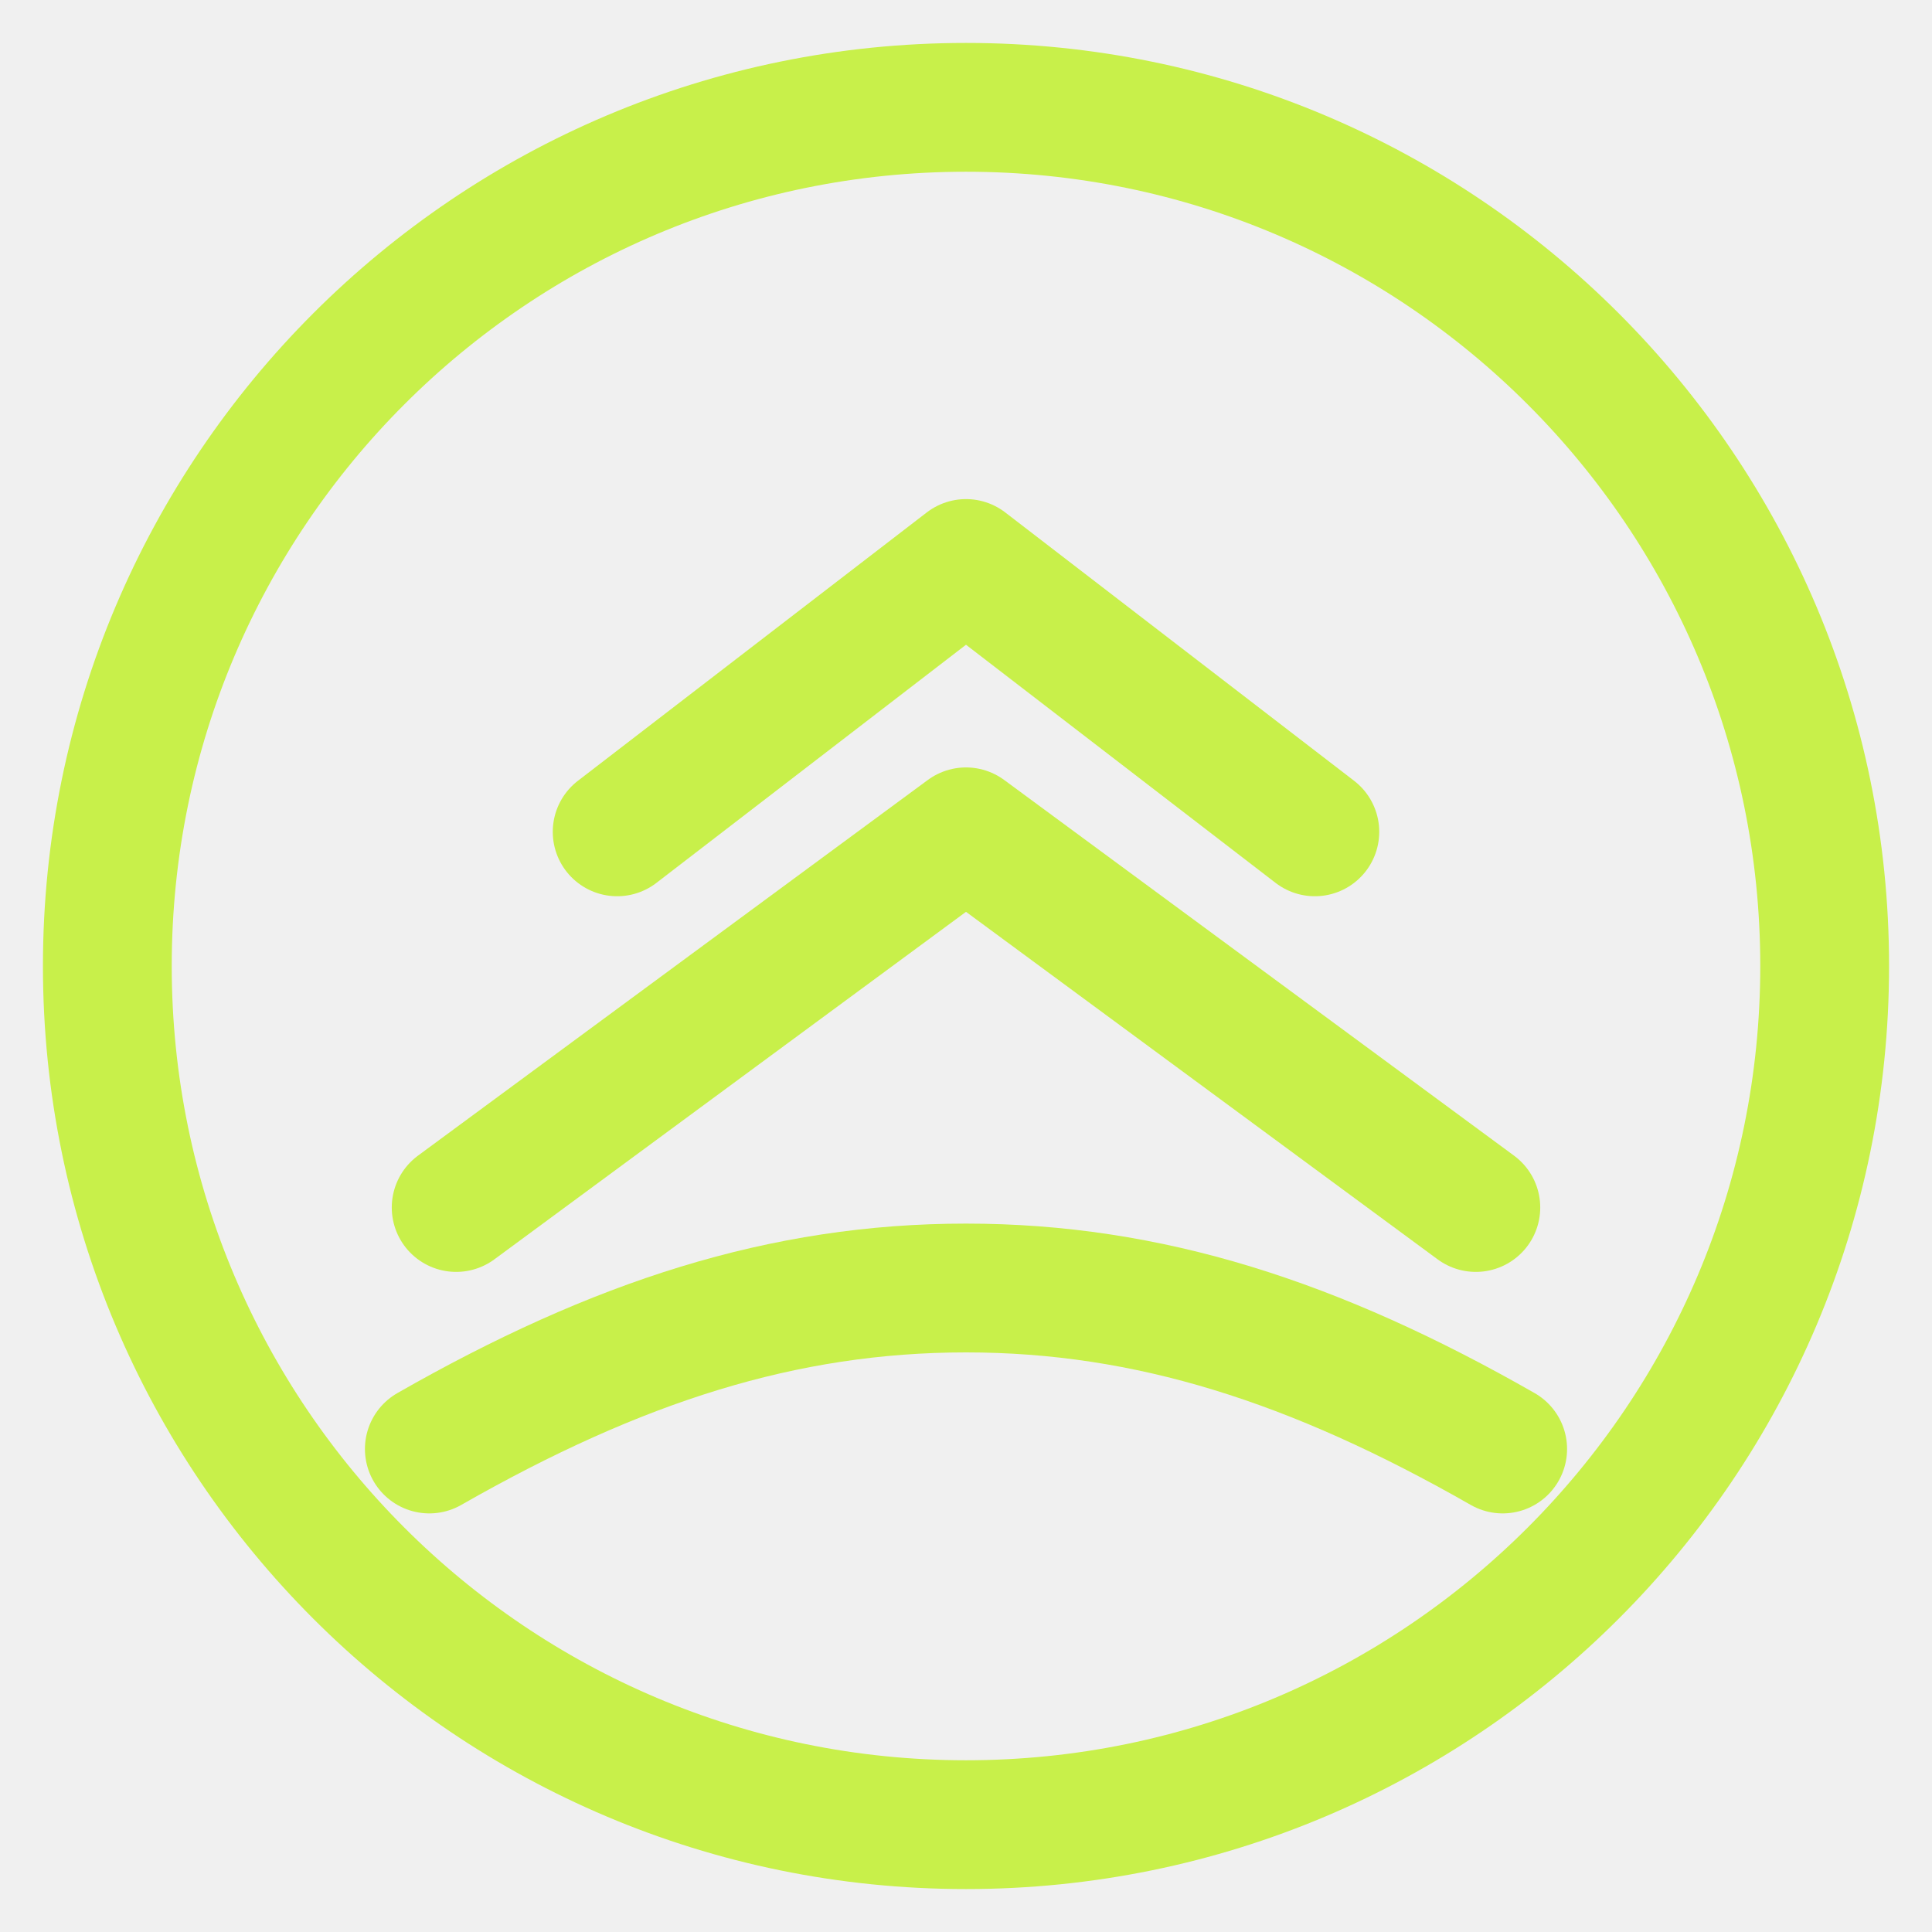
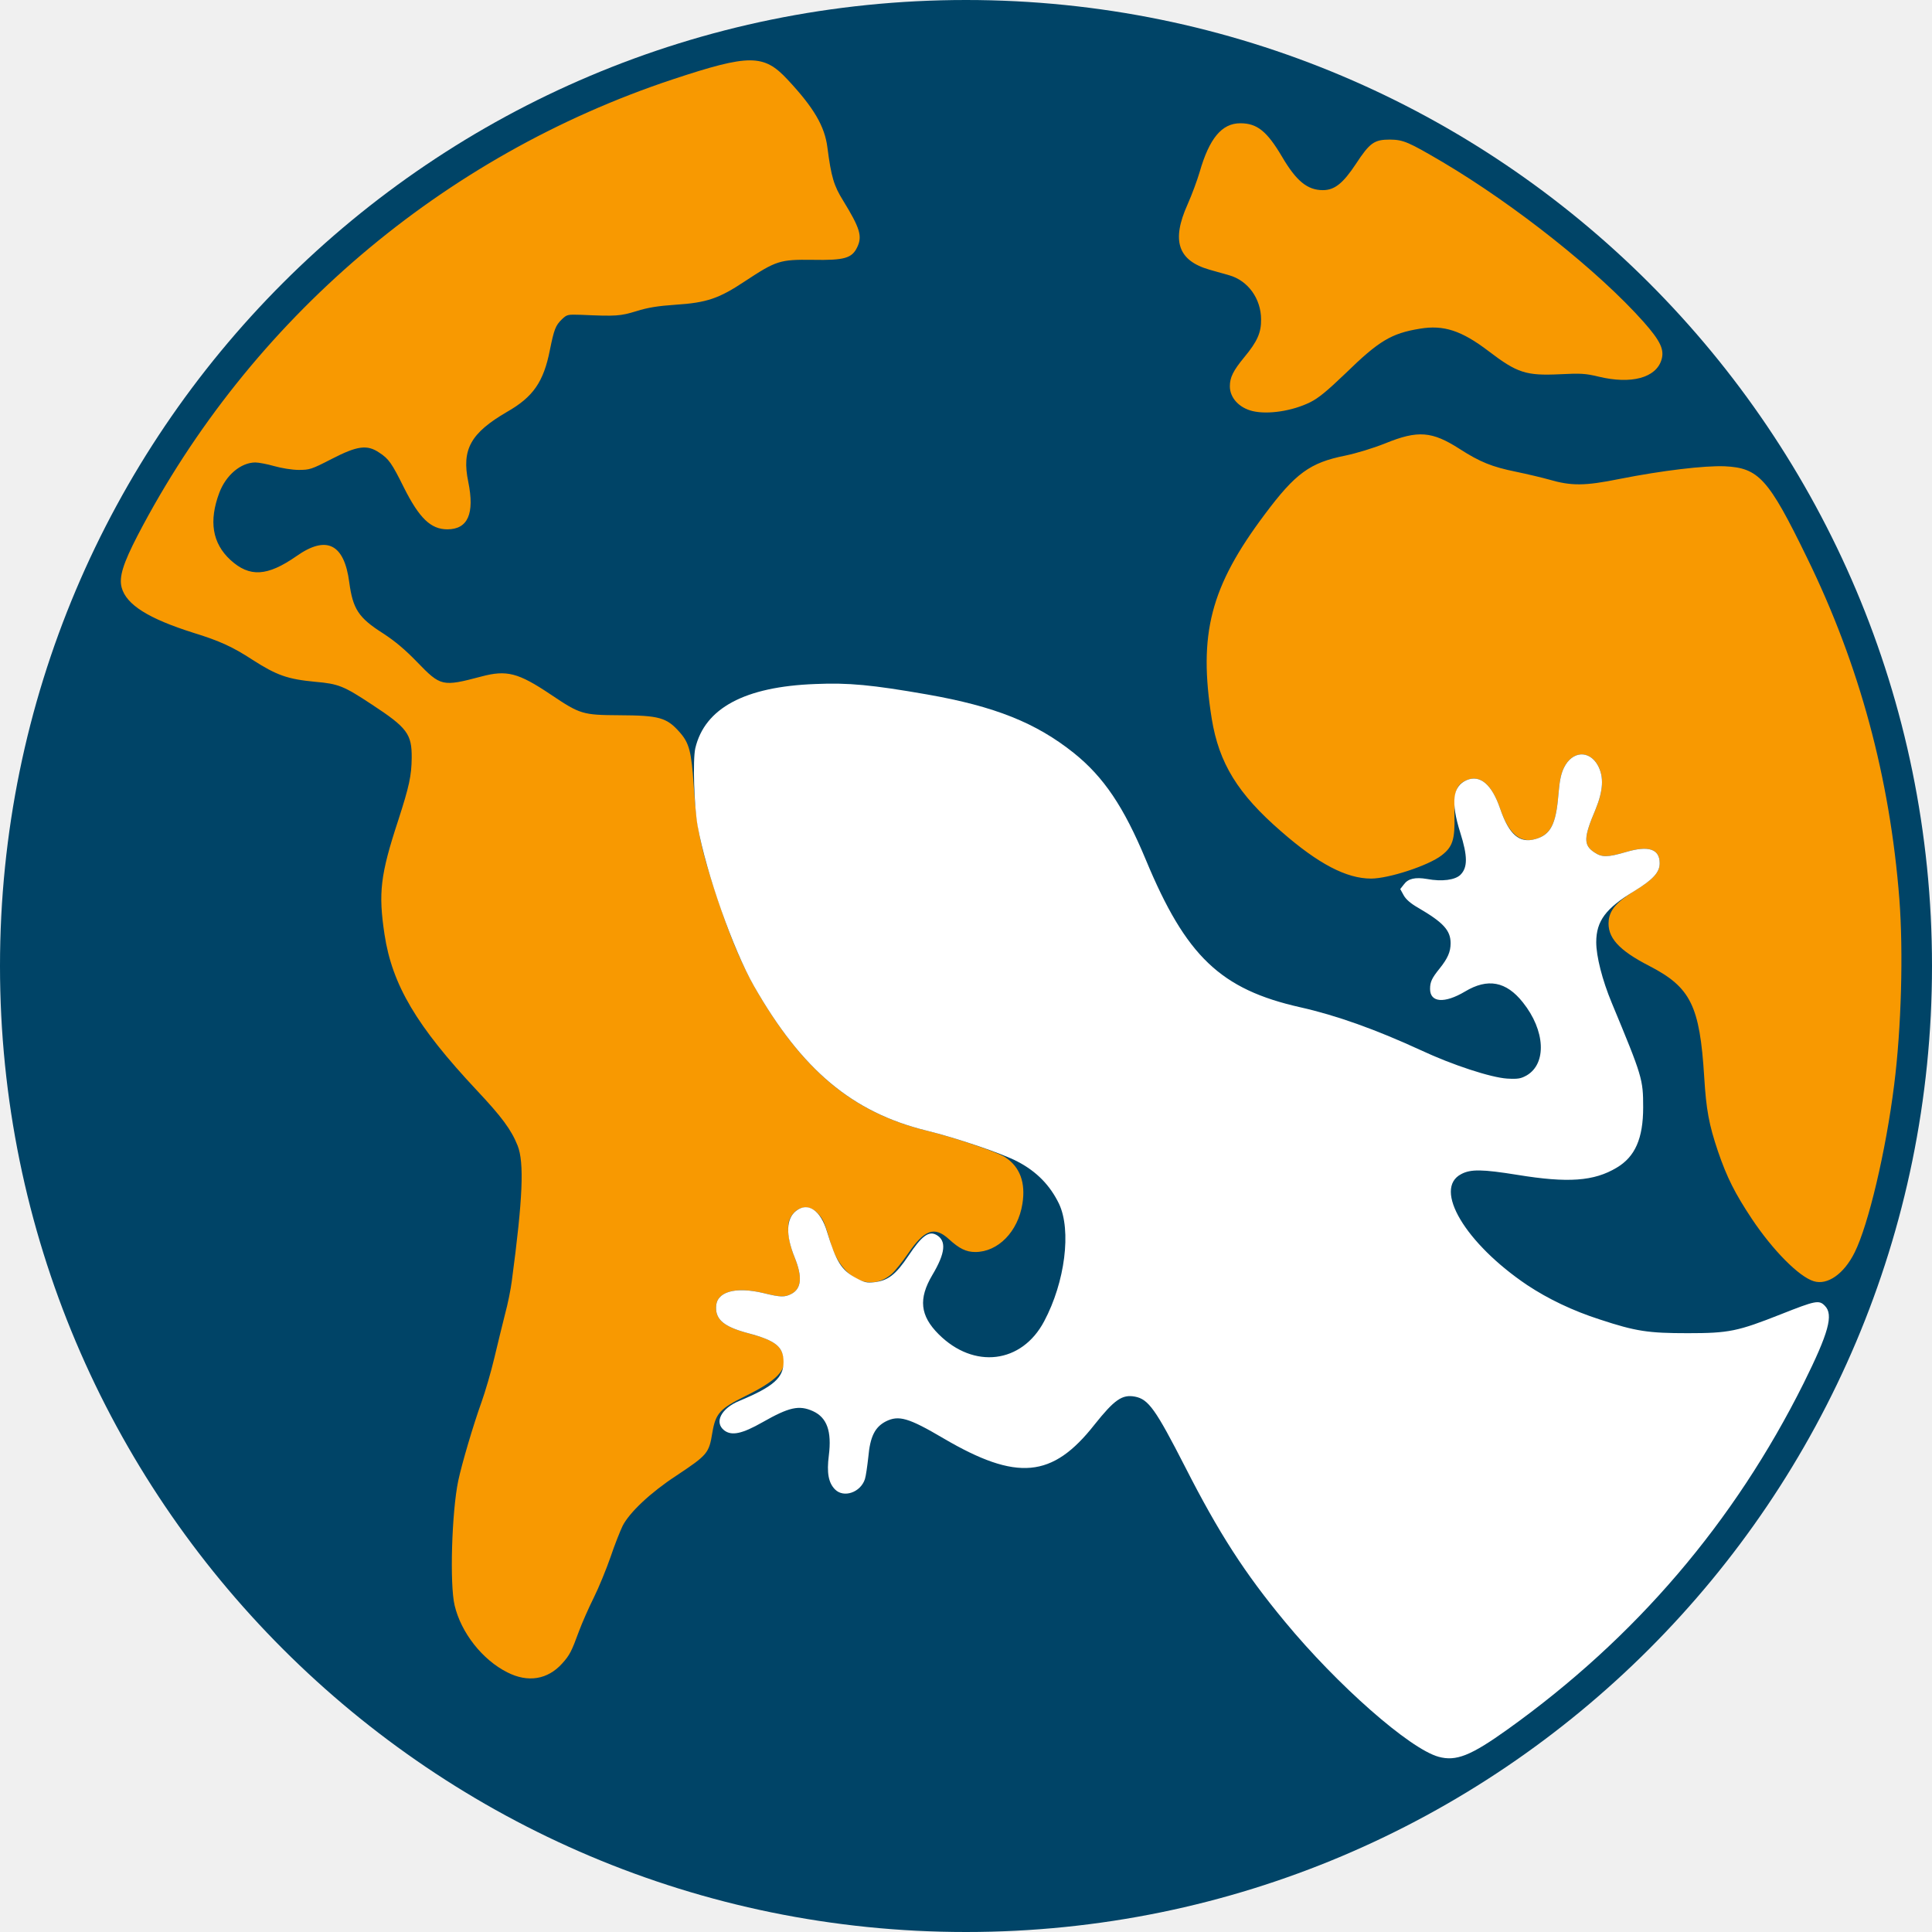
- <svg xmlns="http://www.w3.org/2000/svg" fill="none" height="36" stroke="#c8f04a" stroke-linecap="round" stroke-linejoin="round" stroke-width="2.4" viewBox="0 0 36 36" width="36">
-   <circle cx="18" cy="18" r="16" />
-   <path d="M11.5 15.5 18 10.5l6.5 5" />
-   <path d="M8.5 22.5 18 15.5l9.5 7" />
-   <path d="M8 27c3.5-2 6.6-3 10-3s6.5 1 10 3" />
+ <svg xmlns="http://www.w3.org/2000/svg" viewBox="2.04 2.04 95.92 95.92" width="512" height="512">
+   <circle cx="50.00" cy="50.00" r="47.96" fill="#004467" />
+   <path fill="#F89901" fill-rule="evenodd" d="M27.23 85.07C25.99 84.45 24.93 83.10 24.61 81.74C24.36 80.69 24.47 77.10 24.79 75.56C24.97 74.71 25.54 72.78 25.94 71.67C26.13 71.14 26.42 70.15 26.58 69.47C26.74 68.79 26.98 67.82 27.11 67.30C27.25 66.79 27.40 66.04 27.45 65.64C28.00 61.53 28.07 59.76 27.74 58.92C27.42 58.12 26.95 57.49 25.71 56.17C22.72 52.98 21.51 50.94 21.13 48.43C20.82 46.37 20.92 45.48 21.81 42.77C22.36 41.07 22.47 40.55 22.48 39.67C22.49 38.48 22.26 38.17 20.49 37.01C19.11 36.10 18.85 35.99 17.69 35.89C16.32 35.76 15.78 35.57 14.58 34.80C13.60 34.16 12.95 33.86 11.65 33.46C9.40 32.75 8.31 32.06 8.08 31.21C7.94 30.69 8.15 30.02 8.88 28.61C14.46 17.90 24.00 9.78 35.44 5.98C39.25 4.72 39.96 4.72 41.14 5.99C42.44 7.38 42.99 8.31 43.12 9.37C43.31 10.83 43.44 11.26 43.90 12.00C44.74 13.37 44.86 13.77 44.60 14.31C44.34 14.86 43.97 14.97 42.38 14.94C40.76 14.92 40.58 14.98 39.03 16.00C37.74 16.86 37.13 17.07 35.57 17.17C34.70 17.23 34.20 17.31 33.63 17.49C32.84 17.73 32.64 17.75 30.89 17.67C30.23 17.65 30.19 17.65 29.94 17.89C29.62 18.20 29.55 18.39 29.34 19.42C29.03 21.00 28.51 21.75 27.21 22.49C25.41 23.54 24.95 24.35 25.29 25.97C25.61 27.54 25.27 28.32 24.25 28.32C23.43 28.32 22.86 27.77 22.10 26.26C21.49 25.03 21.34 24.82 20.88 24.52C20.27 24.10 19.78 24.17 18.50 24.83C17.49 25.35 17.41 25.37 16.86 25.37C16.54 25.37 16.00 25.28 15.65 25.18C15.30 25.08 14.88 25.00 14.71 25.00C13.99 25.01 13.26 25.63 12.93 26.50C12.40 27.91 12.58 29.01 13.48 29.84C14.43 30.71 15.31 30.66 16.76 29.65C18.25 28.60 19.13 29.04 19.38 30.95C19.56 32.28 19.84 32.71 21.05 33.48C21.65 33.87 22.14 34.28 22.75 34.91C23.92 36.12 24.00 36.14 25.93 35.63C27.20 35.29 27.77 35.44 29.38 36.52C30.84 37.50 30.96 37.54 32.78 37.55C34.77 37.56 35.14 37.66 35.79 38.40C36.26 38.93 36.37 39.37 36.48 41.03C36.62 43.17 36.83 44.18 37.67 46.68C38.52 49.24 39.20 50.68 40.38 52.47C42.49 55.66 44.79 57.37 48.03 58.17C49.38 58.50 51.54 59.23 51.94 59.49C52.68 59.97 52.97 60.76 52.80 61.81C52.58 63.19 51.59 64.20 50.46 64.20C50.01 64.20 49.66 64.03 49.15 63.56C48.43 62.91 47.94 63.08 47.12 64.28C46.84 64.69 46.47 65.15 46.31 65.29C45.22 66.24 43.79 65.50 43.27 63.73C42.98 62.73 42.91 62.56 42.63 62.27C42.18 61.79 41.51 61.94 41.24 62.59C41.09 62.96 41.18 63.70 41.49 64.46C41.89 65.44 41.83 66.02 41.33 66.28C41.00 66.45 40.80 66.45 39.95 66.24C38.52 65.90 37.59 66.18 37.59 66.95C37.58 67.57 38.01 67.92 39.18 68.23C40.45 68.57 40.83 68.83 40.95 69.46C41.08 70.09 40.57 70.60 39.05 71.35C37.79 71.97 37.57 72.21 37.41 73.15C37.24 74.20 37.17 74.27 35.61 75.31C34.34 76.14 33.29 77.13 32.95 77.80C32.83 78.05 32.55 78.75 32.35 79.35C32.14 79.95 31.77 80.86 31.52 81.36C31.27 81.86 30.94 82.61 30.78 83.04C30.42 84.02 30.33 84.21 29.95 84.63C29.23 85.43 28.25 85.59 27.23 85.07ZM92.09 65.65C91.36 65.43 90.07 64.13 89.02 62.56C88.17 61.28 87.78 60.50 87.34 59.22C86.88 57.86 86.75 57.13 86.65 55.50C86.43 51.97 85.98 51.06 83.93 50.00C82.39 49.21 81.82 48.57 81.91 47.73C81.97 47.21 82.31 46.82 83.17 46.28C84.12 45.70 84.44 45.35 84.44 44.90C84.44 44.19 83.89 44.01 82.77 44.34C81.85 44.61 81.57 44.61 81.20 44.36C80.65 44.00 80.66 43.63 81.25 42.24C81.64 41.29 81.68 40.61 81.37 40.04C80.94 39.27 80.10 39.32 79.69 40.15C79.54 40.46 79.47 40.79 79.41 41.51C79.29 42.99 79.02 43.49 78.23 43.71C77.50 43.90 76.94 43.41 76.53 42.22C76.11 40.99 75.54 40.49 74.86 40.77C74.34 40.99 74.23 41.30 74.25 42.52C74.28 43.72 74.16 44.09 73.61 44.51C72.95 45.02 70.98 45.66 70.11 45.66C68.89 45.66 67.49 44.93 65.65 43.32C63.49 41.45 62.56 39.93 62.20 37.72C61.53 33.52 62.13 31.18 64.83 27.58C66.36 25.53 67.08 25.01 68.83 24.66C69.40 24.54 70.19 24.30 70.82 24.05C72.44 23.39 73.14 23.45 74.51 24.33C75.52 24.98 76.12 25.22 77.30 25.46C77.88 25.58 78.63 25.76 78.95 25.85C80.05 26.17 80.71 26.17 82.44 25.82C84.56 25.40 86.67 25.15 87.67 25.19C89.36 25.27 89.84 25.80 91.75 29.72C94.36 35.05 95.87 40.65 96.34 46.68C96.54 49.30 96.44 53.08 96.08 55.91C95.67 59.19 94.80 62.86 94.12 64.22C93.59 65.29 92.77 65.86 92.09 65.65ZM64.23 22.45C63.56 22.29 63.10 21.79 63.10 21.22C63.10 20.78 63.26 20.45 63.82 19.77C64.46 19.00 64.66 18.55 64.65 17.90C64.65 16.88 64.01 15.98 63.08 15.71C62.83 15.64 62.38 15.51 62.09 15.43C60.52 14.98 60.19 13.99 61.00 12.19C61.21 11.72 61.48 10.99 61.60 10.58C62.08 8.91 62.70 8.16 63.62 8.16C64.45 8.16 64.94 8.55 65.69 9.82C66.40 11.03 66.95 11.48 67.72 11.48C68.30 11.48 68.72 11.14 69.35 10.19C70.05 9.12 70.27 8.97 71.05 8.97C71.72 8.98 71.95 9.08 73.67 10.09C77.28 12.23 81.41 15.51 83.64 18.02C84.48 18.97 84.68 19.40 84.53 19.90C84.26 20.80 83.03 21.13 81.41 20.74C80.75 20.58 80.51 20.57 79.50 20.62C77.80 20.70 77.37 20.56 75.94 19.47C74.60 18.45 73.71 18.16 72.53 18.36C71.12 18.59 70.50 18.96 68.85 20.57C67.92 21.46 67.51 21.80 67.09 22.01C66.20 22.45 64.99 22.63 64.23 22.45Z" />
+   <path fill="#FFFFFF" fill-rule="evenodd" d="M73.46 89.26C72.02 88.86 68.44 85.71 65.83 82.55C63.84 80.15 62.55 78.15 60.88 74.87C59.41 72.00 59.06 71.51 58.39 71.38C57.75 71.26 57.37 71.53 56.38 72.77C54.29 75.43 52.53 75.59 48.88 73.45C47.15 72.43 46.66 72.29 46.02 72.61C45.48 72.89 45.24 73.36 45.15 74.38C45.10 74.83 45.03 75.33 44.98 75.48C44.76 76.14 43.93 76.42 43.50 75.99C43.17 75.66 43.08 75.16 43.19 74.30C43.34 73.10 43.10 72.42 42.40 72.10C41.71 71.79 41.22 71.90 39.90 72.65C38.88 73.23 38.36 73.34 37.99 73.05C37.49 72.65 37.85 71.96 38.75 71.59C40.45 70.88 40.94 70.44 40.94 69.66C40.94 68.91 40.57 68.60 39.18 68.23C38.01 67.92 37.58 67.57 37.59 66.95C37.59 66.18 38.52 65.90 39.95 66.24C40.80 66.45 41.00 66.45 41.33 66.28C41.83 66.02 41.89 65.44 41.49 64.46C41.04 63.34 41.07 62.55 41.56 62.16C42.15 61.70 42.78 62.12 43.10 63.19C43.56 64.70 43.82 65.11 44.56 65.50C44.95 65.71 45.09 65.74 45.44 65.70C46.13 65.62 46.51 65.33 47.14 64.39C47.80 63.40 48.15 63.14 48.53 63.35C49.04 63.64 48.98 64.25 48.33 65.34C47.63 66.52 47.72 67.36 48.64 68.28C50.39 70.03 52.77 69.74 53.88 67.64C54.92 65.69 55.24 63.13 54.62 61.81C54.18 60.90 53.52 60.21 52.56 59.71C51.83 59.32 49.51 58.53 48.03 58.17C44.35 57.26 41.85 55.16 39.47 50.99C38.44 49.18 37.11 45.41 36.68 43.07C36.50 42.08 36.43 39.77 36.56 39.19C37.03 37.20 39.01 36.13 42.52 36.00C44.17 35.93 45.33 36.04 48.08 36.52C51.43 37.11 53.47 37.92 55.36 39.43C56.84 40.62 57.83 42.09 58.93 44.73C60.92 49.52 62.64 51.16 66.60 52.05C68.38 52.45 70.32 53.14 72.58 54.18C74.16 54.92 76.07 55.54 76.87 55.59C77.42 55.62 77.55 55.59 77.84 55.43C78.84 54.84 78.76 53.20 77.65 51.81C76.82 50.76 75.90 50.59 74.77 51.27C73.76 51.87 73.04 51.82 73.04 51.14C73.04 50.79 73.13 50.60 73.51 50.13C73.92 49.62 74.06 49.29 74.06 48.87C74.06 48.23 73.70 47.84 72.45 47.11C72.08 46.90 71.84 46.69 71.73 46.49L71.56 46.18L71.74 45.95C71.95 45.66 72.30 45.58 72.89 45.68C73.63 45.82 74.29 45.73 74.55 45.47C74.91 45.11 74.91 44.55 74.54 43.38C74.06 41.86 74.16 41.07 74.86 40.77C75.53 40.49 76.11 40.99 76.52 42.19C76.96 43.47 77.47 43.92 78.26 43.70C79.02 43.49 79.29 42.98 79.41 41.51C79.47 40.79 79.54 40.46 79.69 40.15C80.10 39.32 80.94 39.27 81.37 40.04C81.68 40.61 81.64 41.29 81.25 42.24C80.66 43.63 80.65 44.00 81.20 44.36C81.57 44.61 81.85 44.61 82.77 44.34C83.89 44.01 84.44 44.19 84.44 44.90C84.44 45.35 84.11 45.71 83.18 46.28C81.77 47.13 81.29 47.76 81.29 48.82C81.29 49.52 81.59 50.70 82.06 51.83C83.58 55.49 83.62 55.62 83.62 57.02C83.62 58.56 83.22 59.47 82.31 60.01C81.18 60.69 79.89 60.78 77.38 60.37C75.64 60.09 75.06 60.08 74.59 60.33C73.17 61.06 74.80 63.78 77.86 65.84C78.90 66.53 80.13 67.12 81.47 67.55C83.26 68.14 83.87 68.23 85.84 68.23C87.88 68.23 88.31 68.14 90.46 67.29C92.18 66.61 92.35 66.57 92.64 66.87C93.08 67.31 92.83 68.21 91.59 70.71C88.14 77.62 83.25 83.35 76.89 87.90C75.06 89.21 74.33 89.50 73.46 89.26Z" />
</svg>
